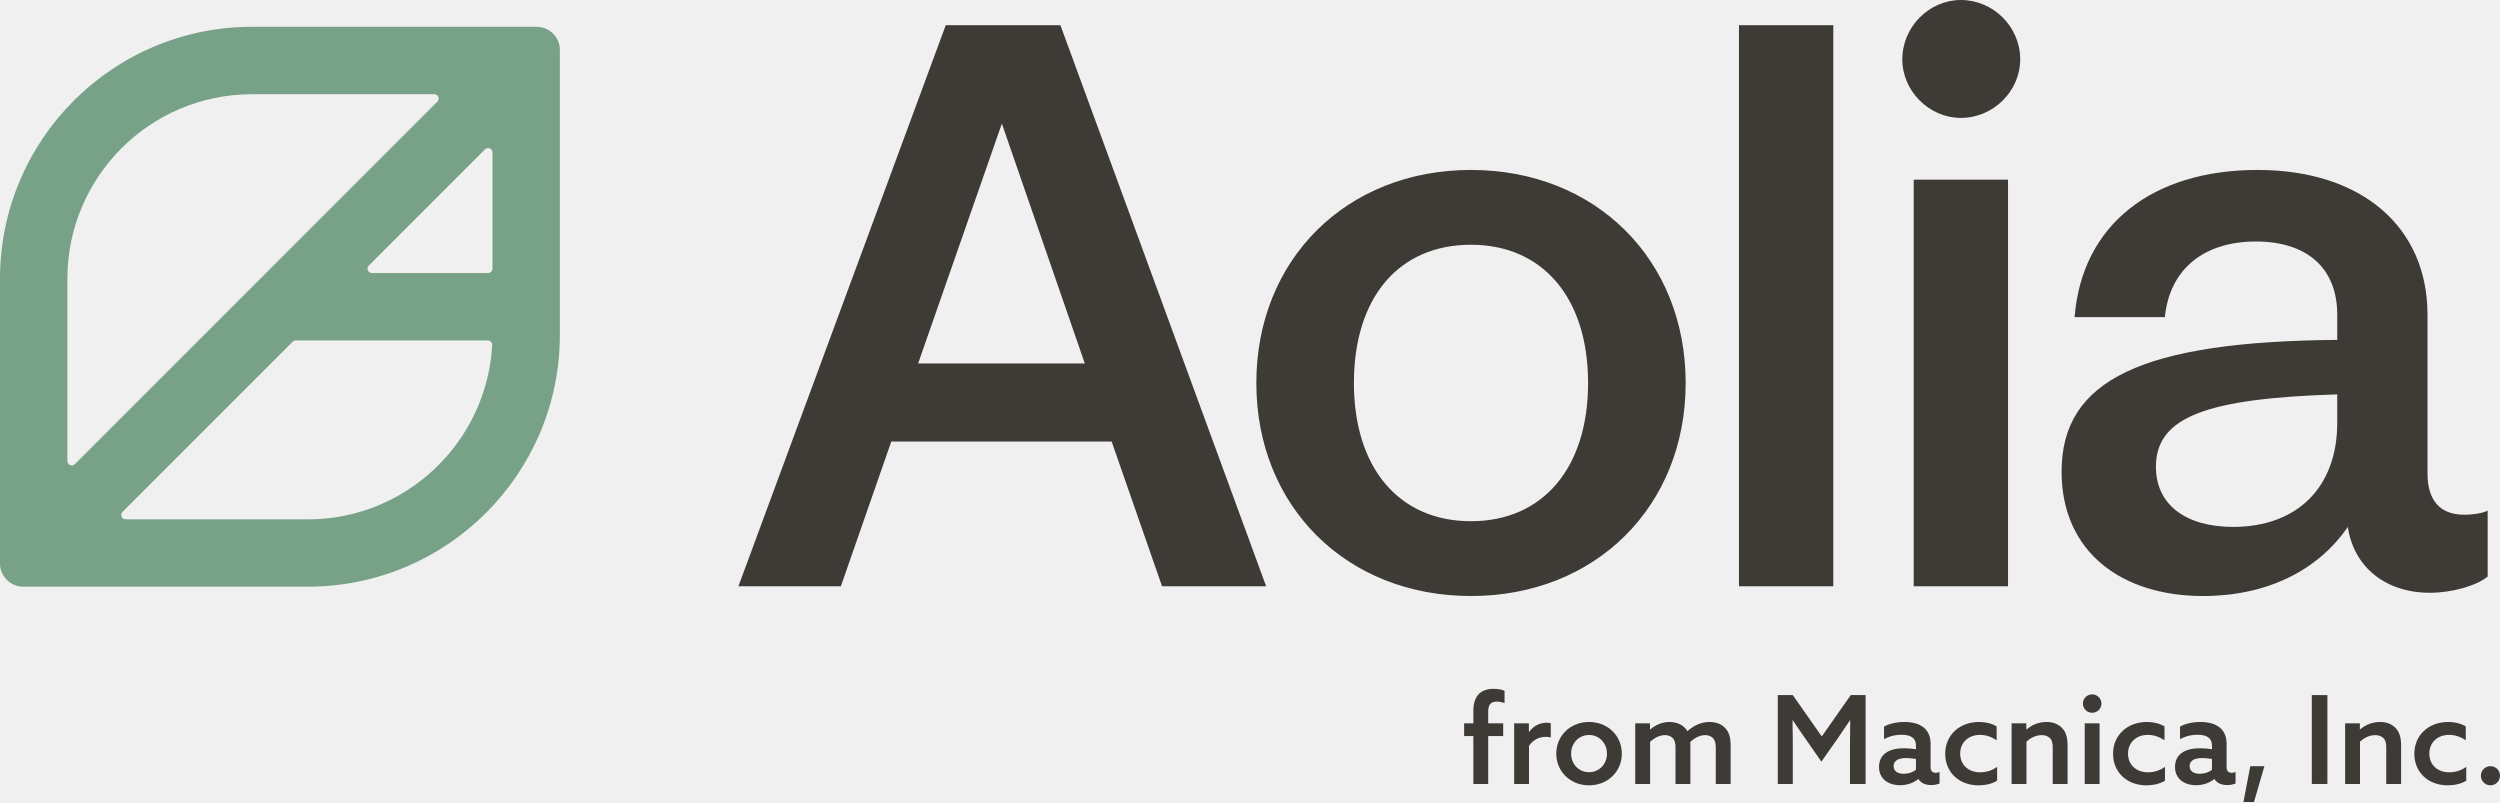
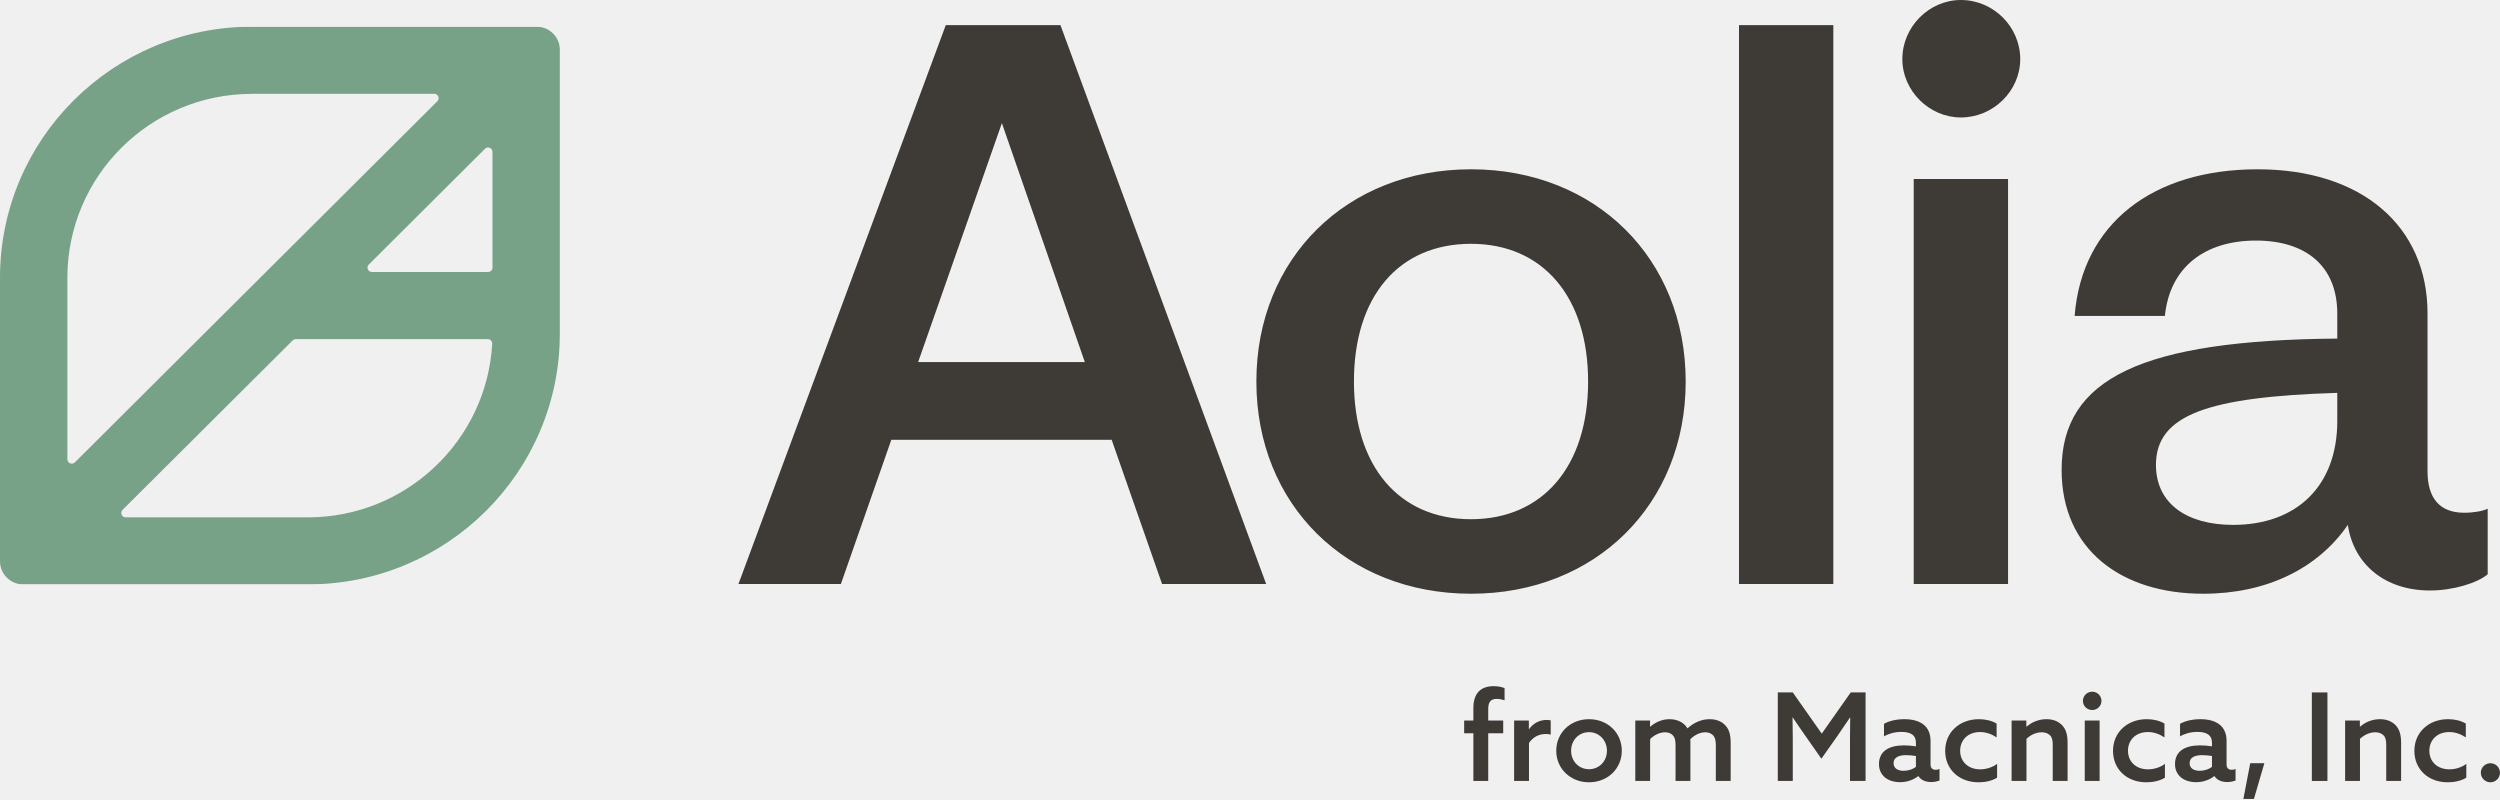
- <svg xmlns="http://www.w3.org/2000/svg" width="2000" height="642" viewBox="0 0 2000 642" fill="none">
-   <path d="M1992.34 628.261C1988.21 628.261 1984.68 624.823 1984.68 620.6C1984.68 616.278 1988.21 612.939 1992.34 612.939C1996.56 612.939 2000 616.278 2000 620.6C2000 624.823 1996.56 628.261 1992.34 628.261Z" fill="#3E3A36" />
-   <path d="M1973.01 624.529C1969.08 627.082 1963.48 628.261 1958.18 628.261C1942.37 628.261 1931.47 617.654 1931.47 603.02C1931.47 587.993 1943.06 577.582 1958.47 577.582C1963.68 577.582 1968.79 578.761 1972.62 581.118V592.216C1968.89 589.662 1964.27 587.895 1959.36 587.895C1949.83 587.895 1943.45 594.18 1943.45 602.922C1943.45 611.761 1949.93 617.85 1959.46 617.85C1964.56 617.85 1969.67 616.082 1973.01 613.431V624.529Z" fill="#3E3A36" />
-   <path d="M1876.1 627.181V578.662H1887.89V583.475L1888.08 583.573C1892.01 580.136 1897.51 577.582 1903.99 577.582C1909.3 577.582 1913.52 579.252 1916.66 582.591C1919.71 585.93 1920.89 590.252 1920.89 596.734V627.181H1909V598.207C1909 594.77 1908.51 592.216 1906.84 590.546C1905.17 588.877 1902.82 588.091 1900.16 588.091C1895.65 588.091 1891.03 590.35 1887.99 593.395V627.181H1876.1Z" fill="#3E3A36" />
-   <path d="M1849.44 627.18V556.073H1861.92V627.18H1849.44Z" fill="#3E3A36" />
-   <path d="M1794.74 641.618L1800.24 612.939H1811.53L1803.18 641.618H1794.74Z" fill="#3E3A36" />
-   <path d="M1788.43 626.886C1786.67 627.475 1784.41 628.065 1781.85 628.065C1777.14 628.065 1773.51 626.395 1771.54 623.252H1771.44C1768.2 625.904 1763.09 628.163 1756.91 628.163C1747.28 628.163 1740.01 622.957 1740.01 613.627C1740.01 603.314 1747.97 598.6 1760.05 598.6C1763 598.6 1766.43 598.895 1769.58 599.386V596.439C1769.58 590.448 1765.55 587.796 1757.89 587.796C1752.19 587.796 1747.28 589.466 1744.04 591.332V581.314C1747.58 579.252 1753.27 577.582 1760.25 577.582C1773.41 577.582 1781.26 583.377 1781.26 594.966V613.922C1781.26 616.279 1782.34 618.243 1785.49 618.243C1786.57 618.243 1787.55 617.948 1788.43 617.556V626.886ZM1759.76 619.029C1763.49 619.029 1767.32 617.752 1769.58 615.788V607.145C1767.32 606.752 1764.18 606.457 1761.82 606.457C1756.32 606.457 1751.7 608.029 1751.7 612.841C1751.7 617.163 1755.24 619.029 1759.76 619.029Z" fill="#3E3A36" />
-   <path d="M1731.98 624.529C1728.05 627.082 1722.45 628.261 1717.15 628.261C1701.34 628.261 1690.44 617.654 1690.44 603.02C1690.44 587.993 1702.02 577.582 1717.44 577.582C1722.65 577.582 1727.76 578.761 1731.59 581.118V592.216C1727.86 589.662 1723.24 587.895 1718.33 587.895C1708.8 587.895 1702.42 594.18 1702.42 602.922C1702.42 611.761 1708.9 617.85 1718.43 617.85C1723.53 617.85 1728.64 616.082 1731.98 613.431V624.529Z" fill="#3E3A36" />
-   <path d="M1673.77 570.216C1669.64 570.216 1666.31 566.975 1666.31 562.85C1666.31 558.823 1669.64 555.483 1673.77 555.483C1677.8 555.483 1681.14 558.823 1681.14 562.85C1681.14 566.975 1677.8 570.216 1673.77 570.216ZM1667.78 627.18V578.662H1679.66V627.18H1667.78Z" fill="#3E3A36" />
-   <path d="M1609.27 627.181V578.662H1621.06V583.475L1621.25 583.573C1625.18 580.136 1630.68 577.582 1637.16 577.582C1642.47 577.582 1646.69 579.252 1649.83 582.591C1652.88 585.93 1654.06 590.252 1654.06 596.734V627.181H1642.17V598.207C1642.17 594.77 1641.68 592.216 1640.01 590.546C1638.34 588.877 1635.99 588.091 1633.33 588.091C1628.82 588.091 1624.2 590.35 1621.16 593.395V627.181H1609.27Z" fill="#3E3A36" />
-   <path d="M1597.7 624.529C1593.77 627.082 1588.18 628.261 1582.87 628.261C1567.06 628.261 1556.16 617.654 1556.16 603.02C1556.16 587.993 1567.75 577.582 1583.17 577.582C1588.37 577.582 1593.48 578.761 1597.31 581.118V592.216C1593.58 589.662 1588.96 587.895 1584.05 587.895C1574.52 587.895 1568.14 594.18 1568.14 602.922C1568.14 611.761 1574.62 617.85 1584.15 617.85C1589.26 617.85 1594.36 616.082 1597.7 613.431V624.529Z" fill="#3E3A36" />
-   <path d="M1551.63 626.886C1549.86 627.475 1547.6 628.065 1545.04 628.065C1540.33 628.065 1536.7 626.395 1534.73 623.252H1534.63C1531.39 625.904 1526.29 628.163 1520.1 628.163C1510.47 628.163 1503.21 622.957 1503.21 613.627C1503.21 603.314 1511.16 598.6 1523.24 598.6C1526.19 598.6 1529.62 598.895 1532.77 599.386V596.439C1532.77 590.448 1528.74 587.796 1521.08 587.796C1515.38 587.796 1510.47 589.466 1507.23 591.332V581.314C1510.77 579.252 1516.46 577.582 1523.44 577.582C1536.6 577.582 1544.46 583.377 1544.46 594.966V613.922C1544.46 616.279 1545.54 618.243 1548.68 618.243C1549.76 618.243 1550.74 617.948 1551.63 617.556V626.886ZM1522.95 619.029C1526.68 619.029 1530.51 617.752 1532.77 615.788V607.145C1530.51 606.752 1527.37 606.457 1525.01 606.457C1519.51 606.457 1514.89 608.029 1514.89 612.841C1514.89 617.163 1518.43 619.029 1522.95 619.029Z" fill="#3E3A36" />
-   <path d="M1422.25 627.18V556.073H1434.23L1457.41 589.171L1480.59 556.073H1492.47V627.18H1480V592.903C1480 587.011 1480.1 581.019 1480.19 576.207H1480C1476.76 581.118 1473.42 586.028 1470.08 590.841L1457.11 609.305L1444.25 590.841C1440.91 586.028 1437.47 581.118 1434.23 576.207H1434.03C1434.13 581.019 1434.23 587.011 1434.23 592.903V627.18H1422.25Z" fill="#3E3A36" />
-   <path d="M1308.2 627.181V578.662H1319.99V583.475L1320.18 583.573C1324.11 580.234 1329.32 577.582 1335.6 577.582C1341.3 577.582 1346.99 579.841 1349.94 584.948C1355.15 580.234 1361.14 577.582 1367.72 577.582C1373.02 577.582 1377.34 579.35 1380.29 582.591C1383.24 585.832 1384.51 589.859 1384.51 596.734V627.181H1372.63V598.698C1372.63 594.77 1372.04 592.413 1370.57 590.645C1368.99 588.877 1366.54 588.091 1364.18 588.091C1359.66 588.091 1355.15 590.645 1352.2 593.689C1352.3 594.573 1352.3 595.555 1352.3 596.538V627.181H1340.41V598.698C1340.41 594.573 1339.92 592.413 1338.35 590.645C1336.78 588.877 1334.52 588.091 1331.97 588.091C1327.45 588.091 1323.03 590.645 1320.08 593.493V627.181H1308.2Z" fill="#3E3A36" />
-   <path d="M1271.24 628.261C1256.21 628.261 1245.02 617.163 1245.02 602.922C1245.02 588.582 1256.21 577.582 1271.24 577.582C1286.27 577.582 1297.46 588.582 1297.46 602.922C1297.46 617.163 1286.27 628.261 1271.24 628.261ZM1271.24 617.752C1279.39 617.752 1285.58 611.27 1285.58 602.922C1285.58 594.573 1279.39 587.993 1271.24 587.993C1262.99 587.993 1256.9 594.573 1256.9 602.922C1256.9 611.27 1262.99 617.752 1271.24 617.752Z" fill="#3E3A36" />
-   <path d="M1211.33 627.18V578.662H1223.11V585.439L1223.31 585.537C1226.65 580.822 1231.66 578.171 1237.45 578.171C1238.44 578.171 1239.52 578.269 1240.6 578.564V589.956C1239.42 589.662 1238.14 589.465 1236.86 589.465C1230.97 589.465 1226.55 591.921 1223.21 596.635V627.18H1211.33Z" fill="#3E3A36" />
-   <path d="M1178.68 627.18V588.877H1171.31V578.662H1178.68V568.644C1178.68 557.055 1184.28 551.064 1194.89 551.064C1198.13 551.064 1201.47 551.653 1203.63 552.635V562.358C1201.76 561.769 1199.4 561.278 1197.34 561.278C1192.23 561.278 1190.56 564.225 1190.56 569.43V578.662H1202.55V588.877H1190.56V627.18H1178.68Z" fill="#3E3A36" />
-   <g clip-path="url(#clip0_247_195)">
-     <path d="M201.625 21.436C90.284 21.436 0 111.721 0 223.061V450.721C0 460.996 8.34 469.336 18.615 469.336H246.275C357.648 469.336 447.9 379.052 447.9 267.712V40.051C447.9 29.777 439.56 21.436 429.285 21.436H201.625ZM295.048 212.438L387.996 119.49C390.216 117.27 393.989 118.856 393.989 121.963V214.911C393.989 216.846 392.404 218.431 390.469 218.431H297.522C294.382 218.431 292.828 214.658 295.048 212.438ZM201.625 75.347H347.373C350.512 75.347 352.066 79.121 349.846 81.34L59.904 371.315C57.684 373.535 53.91 371.949 53.91 368.841V223.093C53.91 141.498 120.062 75.379 201.625 75.379V75.347ZM246.275 415.458H100.527C97.388 415.458 95.834 411.684 98.053 409.464L234.129 273.388C234.795 272.722 235.683 272.373 236.603 272.373H390.216C392.214 272.373 393.863 274.054 393.767 276.084C389.423 353.683 324.984 415.489 246.307 415.489L246.275 415.458Z" fill="#78A287" />
+ <svg xmlns="http://www.w3.org/2000/svg" width="172" height="55" viewBox="0 0 172 55" fill="none">
+   <g clip-path="url(#clip0_894_2131)">
+     <path d="M171.338 53.822C170.983 53.822 170.68 53.528 170.68 53.166C170.68 52.796 170.983 52.51 171.338 52.51C171.701 52.51 171.997 52.796 171.997 53.166C171.997 53.528 171.701 53.822 171.338 53.822Z" fill="#3E3A36" />
+     <path d="M169.682 53.502C169.344 53.721 168.862 53.822 168.406 53.822C167.047 53.822 166.109 52.913 166.109 51.66C166.109 50.372 167.106 49.48 168.431 49.48C168.879 49.48 169.319 49.581 169.648 49.783V50.734C169.327 50.515 168.93 50.364 168.508 50.364C167.688 50.364 167.14 50.902 167.14 51.651C167.14 52.409 167.697 52.93 168.517 52.93C168.955 52.93 169.395 52.779 169.682 52.552V53.502Z" fill="#3E3A36" />
+     <path d="M161.344 53.73V49.573H162.358V49.985L162.374 49.994C162.712 49.699 163.185 49.48 163.742 49.48C164.199 49.48 164.562 49.623 164.832 49.91C165.094 50.196 165.196 50.566 165.196 51.121V53.73H164.173V51.247C164.173 50.953 164.131 50.734 163.987 50.591C163.844 50.448 163.642 50.381 163.413 50.381C163.025 50.381 162.628 50.574 162.366 50.835V53.73H161.344Z" fill="#3E3A36" />
+     <path d="M159.055 53.73V47.639H160.128V53.73H159.055Z" fill="#3E3A36" />
+     <path d="M154.344 54.967L154.817 52.51H155.788L155.07 54.967H154.344Z" fill="#3E3A36" />
+     <path d="M153.805 53.704C153.653 53.755 153.459 53.805 153.239 53.805C152.834 53.805 152.522 53.662 152.352 53.393H152.344C152.065 53.62 151.626 53.814 151.094 53.814C150.266 53.814 149.641 53.368 149.641 52.568C149.641 51.685 150.325 51.281 151.364 51.281C151.618 51.281 151.913 51.306 152.184 51.348V51.096C152.184 50.583 151.837 50.355 151.178 50.355C150.688 50.355 150.266 50.499 149.987 50.658V49.8C150.292 49.623 150.781 49.48 151.381 49.48C152.513 49.48 153.188 49.977 153.188 50.97V52.594C153.188 52.796 153.281 52.964 153.552 52.964C153.645 52.964 153.729 52.939 153.805 52.905V53.704ZM151.339 53.031C151.66 53.031 151.989 52.922 152.184 52.754V52.013C151.989 51.98 151.719 51.954 151.516 51.954C151.043 51.954 150.646 52.089 150.646 52.501C150.646 52.871 150.95 53.031 151.339 53.031Z" fill="#3E3A36" />
+     <path d="M148.947 53.502C148.609 53.721 148.128 53.822 147.672 53.822C146.312 53.822 145.375 52.913 145.375 51.66C145.375 50.372 146.371 49.48 147.697 49.48C148.145 49.48 148.585 49.581 148.914 49.783V50.734C148.593 50.515 148.196 50.364 147.774 50.364C146.954 50.364 146.405 50.902 146.405 51.651C146.405 52.409 146.963 52.93 147.782 52.93C148.221 52.93 148.66 52.779 148.947 52.552V53.502Z" fill="#3E3A36" />
+     <path d="M143.946 48.85C143.591 48.85 143.305 48.572 143.305 48.219C143.305 47.874 143.591 47.588 143.946 47.588C144.293 47.588 144.58 47.874 144.58 48.219C144.58 48.572 144.293 48.85 143.946 48.85ZM143.431 53.73V49.574H144.453V53.73H143.431Z" fill="#3E3A36" />
+     <path d="M138.398 53.73V49.573H139.412V49.985L139.429 49.994C139.767 49.699 140.24 49.48 140.797 49.48C141.254 49.48 141.617 49.623 141.887 49.91C142.149 50.196 142.25 50.566 142.25 51.121V53.73H141.228V51.247C141.228 50.953 141.186 50.734 141.042 50.591C140.898 50.448 140.696 50.381 140.468 50.381C140.08 50.381 139.682 50.574 139.421 50.835V53.73H138.398Z" fill="#3E3A36" />
+     <path d="M137.401 53.502C137.063 53.721 136.582 53.822 136.125 53.822C134.766 53.822 133.828 52.913 133.828 51.66C133.828 50.372 134.825 49.48 136.151 49.48C136.598 49.48 137.038 49.581 137.367 49.783V50.734C137.046 50.515 136.649 50.364 136.227 50.364C135.407 50.364 134.858 50.902 134.858 51.651C134.858 52.409 135.416 52.93 136.235 52.93C136.675 52.93 137.113 52.779 137.401 52.552V53.502Z" fill="#3E3A36" />
+     <path d="M133.438 53.704C133.285 53.755 133.091 53.805 132.871 53.805C132.466 53.805 132.154 53.662 131.984 53.393H131.976C131.697 53.62 131.258 53.814 130.726 53.814C129.898 53.814 129.273 53.368 129.273 52.568C129.273 51.685 129.957 51.281 130.996 51.281C131.25 51.281 131.545 51.306 131.816 51.348V51.096C131.816 50.583 131.469 50.355 130.81 50.355C130.32 50.355 129.898 50.499 129.619 50.658V49.8C129.924 49.623 130.413 49.48 131.013 49.48C132.145 49.48 132.821 49.977 132.821 50.97V52.594C132.821 52.796 132.914 52.964 133.184 52.964C133.277 52.964 133.361 52.939 133.438 52.905V53.704ZM130.971 53.031C131.292 53.031 131.621 52.922 131.816 52.754V52.013C131.621 51.98 131.351 51.954 131.148 51.954C130.675 51.954 130.278 52.089 130.278 52.501C130.278 52.871 130.582 53.031 130.971 53.031Z" fill="#3E3A36" />
+     <path d="M122.312 53.73V47.639H123.343L125.336 50.474L127.33 47.639H128.351V53.73H127.279V50.794C127.279 50.289 127.288 49.776 127.295 49.364H127.279C127 49.784 126.713 50.205 126.426 50.617L125.31 52.199L124.204 50.617C123.917 50.205 123.621 49.784 123.343 49.364H123.326C123.334 49.776 123.343 50.289 123.343 50.794V53.73H122.312Z" fill="#3E3A36" />
+     <path d="M112.508 53.73V49.573H113.522V49.985L113.538 49.994C113.876 49.708 114.324 49.48 114.864 49.48C115.354 49.48 115.844 49.674 116.097 50.111C116.546 49.708 117.061 49.48 117.627 49.48C118.082 49.48 118.454 49.632 118.708 49.91C118.961 50.187 119.07 50.532 119.07 51.121V53.73H118.049V51.289C118.049 50.953 117.998 50.751 117.872 50.6C117.736 50.448 117.525 50.381 117.322 50.381C116.933 50.381 116.546 50.6 116.292 50.86C116.3 50.936 116.3 51.02 116.3 51.104V53.73H115.278V51.289C115.278 50.936 115.236 50.751 115.101 50.6C114.966 50.448 114.771 50.381 114.552 50.381C114.163 50.381 113.783 50.6 113.529 50.844V53.73H112.508Z" fill="#3E3A36" />
+     <path d="M109.325 53.822C108.033 53.822 107.07 52.871 107.07 51.651C107.07 50.423 108.033 49.48 109.325 49.48C110.618 49.48 111.58 50.423 111.58 51.651C111.58 52.871 110.618 53.822 109.325 53.822ZM109.325 52.922C110.026 52.922 110.558 52.367 110.558 51.651C110.558 50.936 110.026 50.372 109.325 50.372C108.616 50.372 108.092 50.936 108.092 51.651C108.092 52.367 108.616 52.922 109.325 52.922Z" fill="#3E3A36" />
+     <path d="M104.172 53.73V49.573H105.185V50.154L105.202 50.162C105.489 49.758 105.92 49.531 106.418 49.531C106.503 49.531 106.596 49.54 106.689 49.565V50.541C106.588 50.516 106.478 50.499 106.367 50.499C105.861 50.499 105.481 50.709 105.194 51.113V53.73H104.172Z" fill="#3E3A36" />
+     <path d="M101.368 53.73V50.448H100.734V49.573H101.368V48.715C101.368 47.722 101.85 47.209 102.762 47.209C103.041 47.209 103.328 47.259 103.514 47.344V48.176C103.353 48.126 103.15 48.084 102.973 48.084C102.533 48.084 102.39 48.337 102.39 48.782V49.573H103.421V50.448H102.39V53.73H101.368Z" fill="#3E3A36" />
+     <mask id="mask0_894_2131" style="mask-type:luminance" maskUnits="userSpaceOnUse" x="0" y="1" width="39" height="40">
+       <path d="M38.522 1.836H0V40.21H38.522V1.836Z" fill="white" />
+     </mask>
+     <g mask="url(#mask0_894_2131)">
+       <path d="M17.34 1.836C7.764 1.836 0 9.571 0 19.109V38.613C0 39.493 0.717 40.207 1.601 40.207H21.18C30.758 40.207 38.519 32.473 38.519 22.934V3.431C38.519 2.55 37.802 1.836 36.919 1.836H17.34ZM25.374 18.199L33.368 10.236C33.559 10.046 33.883 10.182 33.883 10.448V18.411C33.883 18.577 33.747 18.712 33.58 18.712H25.587C25.317 18.712 25.183 18.389 25.374 18.199ZM17.34 6.454H29.874C30.144 6.454 30.278 6.778 30.087 6.968L5.152 31.81C4.961 32 4.636 31.864 4.636 31.598V19.112C4.636 12.122 10.325 6.457 17.34 6.457V6.454ZM21.18 35.592H8.645C8.375 35.592 8.242 35.268 8.433 35.078L20.135 23.421C20.192 23.363 20.269 23.334 20.348 23.334H33.559C33.73 23.334 33.872 23.478 33.864 23.651C33.49 30.299 27.949 35.594 21.182 35.594L21.18 35.592Z" fill="#78A287" />
+     </g>
+     <path d="M50.805 40.18L65.07 1.728H72.958L87.112 40.18H79.951L76.483 30.26H61.322L57.853 40.18H50.805ZM63.168 24.91H74.636L68.93 8.471L63.168 24.91ZM101.206 40.849C92.647 40.849 86.438 34.719 86.438 26.248C86.438 17.777 92.647 11.647 101.206 11.647C109.765 11.647 115.975 17.777 115.975 26.248C115.975 34.719 109.765 40.849 101.206 40.849ZM101.206 35.722C106.129 35.722 109.262 32.099 109.262 26.248C109.262 20.396 106.129 16.774 101.206 16.774C96.227 16.774 93.151 20.396 93.151 26.248C93.151 32.044 96.227 35.722 101.206 35.722ZM119.643 40.18V1.728H126.133V40.18H119.643ZM131.664 40.18V12.316H138.154V40.18H131.664ZM134.909 8.081C132.727 8.081 130.881 6.242 130.881 4.068C130.881 1.839 132.727 0 134.909 0C137.147 0 138.992 1.839 138.992 4.068C138.992 6.242 137.147 8.081 134.909 8.081ZM167.181 40.626C164.048 40.626 161.923 38.787 161.531 36.112C159.461 39.121 155.937 40.849 151.573 40.849C145.979 40.849 141.839 37.839 141.839 32.322C141.839 26.025 147.377 23.406 160.804 23.294V21.567C160.804 18.334 158.678 16.551 155.209 16.551C151.685 16.551 149.28 18.39 148.944 21.734H142.734C143.238 15.381 148.105 11.647 155.321 11.647C162.482 11.647 167.014 15.548 167.014 21.567V32.434C167.014 34.273 167.853 35.276 169.531 35.276C170.203 35.276 170.818 35.164 171.153 34.997V39.511C170.426 40.124 168.747 40.626 167.181 40.626ZM148.329 31.988C148.329 34.607 150.399 36.112 153.643 36.112C158.007 36.112 160.804 33.437 160.804 28.979V27.028C151.909 27.307 148.329 28.533 148.329 31.988Z" fill="#3E3A36" />
  </g>
-   <path d="M590.733 469.01L756.61 20.166H848.331L1012.91 469.01H929.643L889.312 353.221H713.027L672.696 469.01H590.733ZM734.493 290.773H867.846L801.495 98.876L734.493 290.773ZM1176.8 476.816C1077.27 476.816 1005.07 405.261 1005.07 306.385C1005.07 207.509 1077.27 135.954 1176.8 135.954C1276.32 135.954 1348.53 207.509 1348.53 306.385C1348.53 405.261 1276.32 476.816 1176.8 476.816ZM1176.8 416.97C1234.04 416.97 1270.47 374.688 1270.47 306.385C1270.47 238.083 1234.04 195.8 1176.8 195.8C1118.9 195.8 1083.13 238.083 1083.13 306.385C1083.13 374.037 1118.9 416.97 1176.8 416.97ZM1391.18 469.01V20.166H1466.64V469.01H1391.18ZM1530.96 469.01V143.76H1606.42V469.01H1530.96ZM1568.69 94.322C1543.32 94.322 1521.85 72.856 1521.85 47.486C1521.85 21.466 1543.32 2.76058e-05 1568.69 2.76058e-05C1594.71 2.76058e-05 1616.17 21.466 1616.17 47.486C1616.17 72.856 1594.71 94.322 1568.69 94.322ZM1943.95 474.214C1907.52 474.214 1882.8 452.748 1878.25 421.524C1854.18 456.651 1813.2 476.816 1762.46 476.816C1697.41 476.816 1649.27 441.689 1649.27 377.29C1649.27 303.783 1713.67 273.21 1869.79 271.909V251.743C1869.79 214.014 1845.07 193.198 1804.74 193.198C1763.76 193.198 1735.79 214.665 1731.89 253.695H1659.68C1665.54 179.538 1722.13 135.954 1806.04 135.954C1889.31 135.954 1942 181.489 1942 251.743V378.591C1942 400.057 1951.76 411.766 1971.27 411.766C1979.08 411.766 1986.23 410.465 1990.13 408.514V461.204C1981.68 468.36 1962.16 474.214 1943.95 474.214ZM1724.73 373.387C1724.73 403.96 1748.8 421.524 1786.53 421.524C1837.27 421.524 1869.79 390.3 1869.79 338.26V315.492C1766.36 318.745 1724.73 333.056 1724.73 373.387Z" fill="#3E3A36" />
  <defs>
-     <clipPath id="clip0_247_195">
-       <rect width="447.932" height="447.932" fill="white" transform="translate(0 21.4365)" />
+     <clipPath id="clip0_894_2131">
+       <rect width="172" height="55" fill="white" />
    </clipPath>
  </defs>
</svg>
